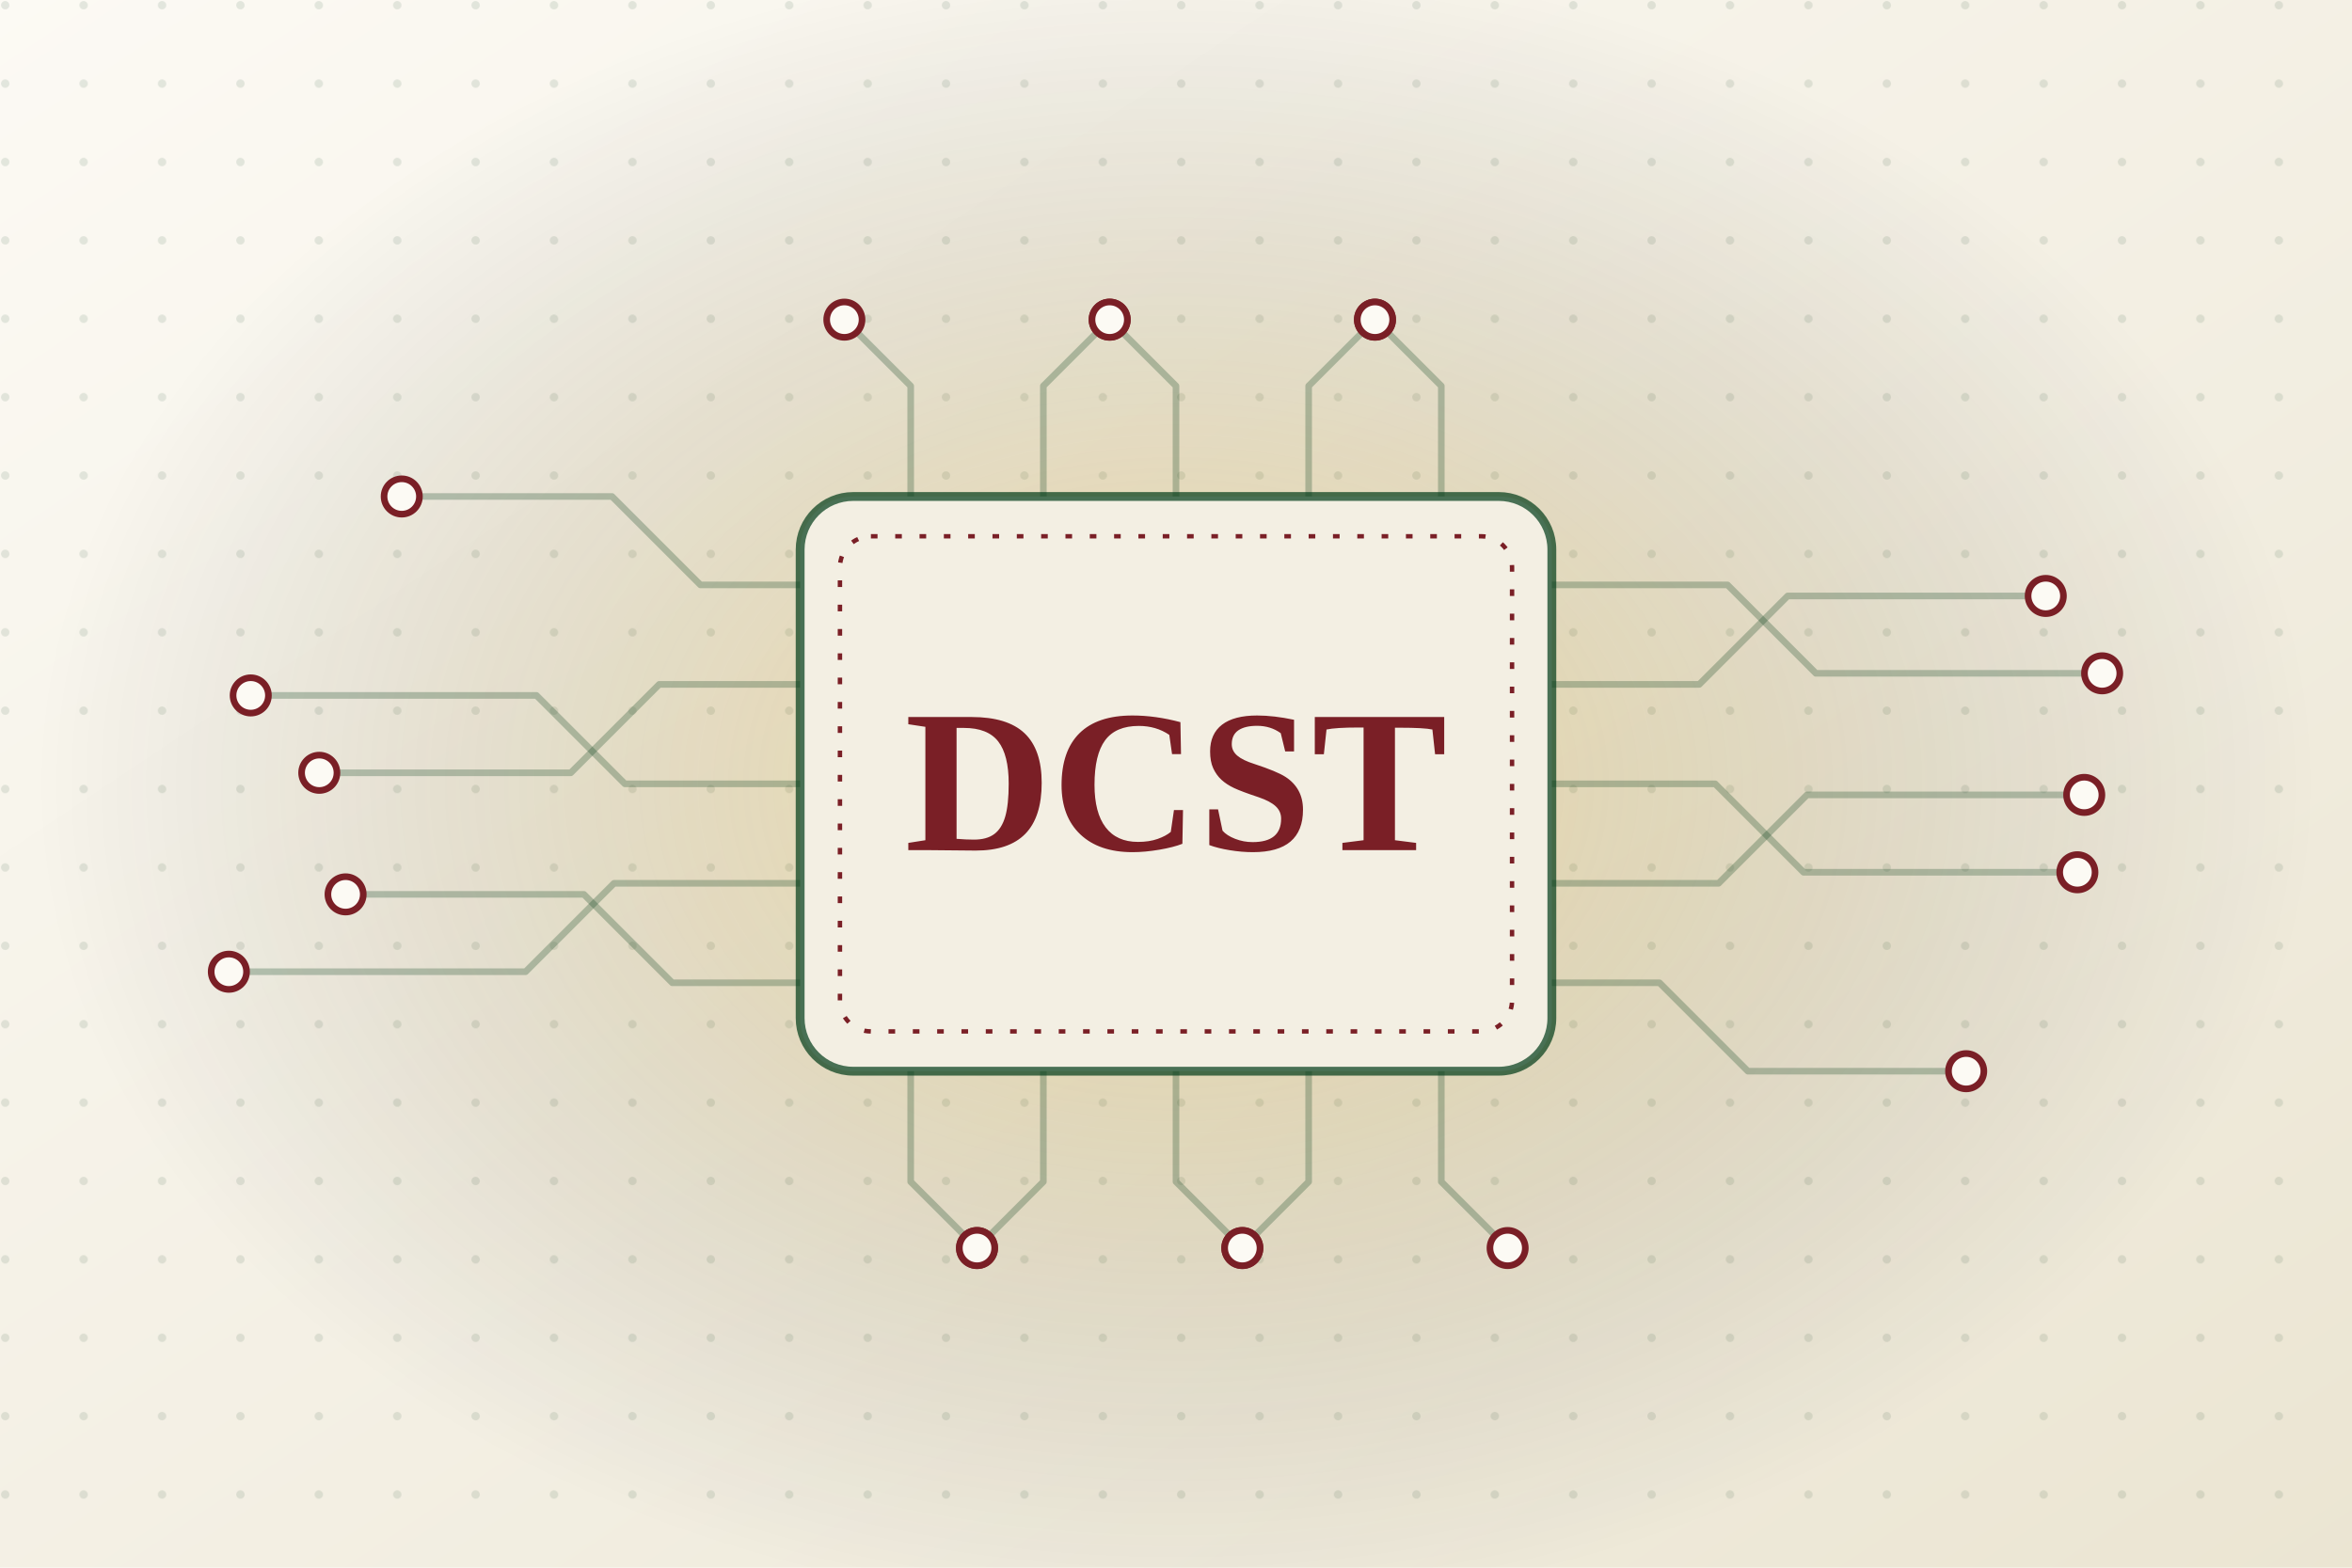
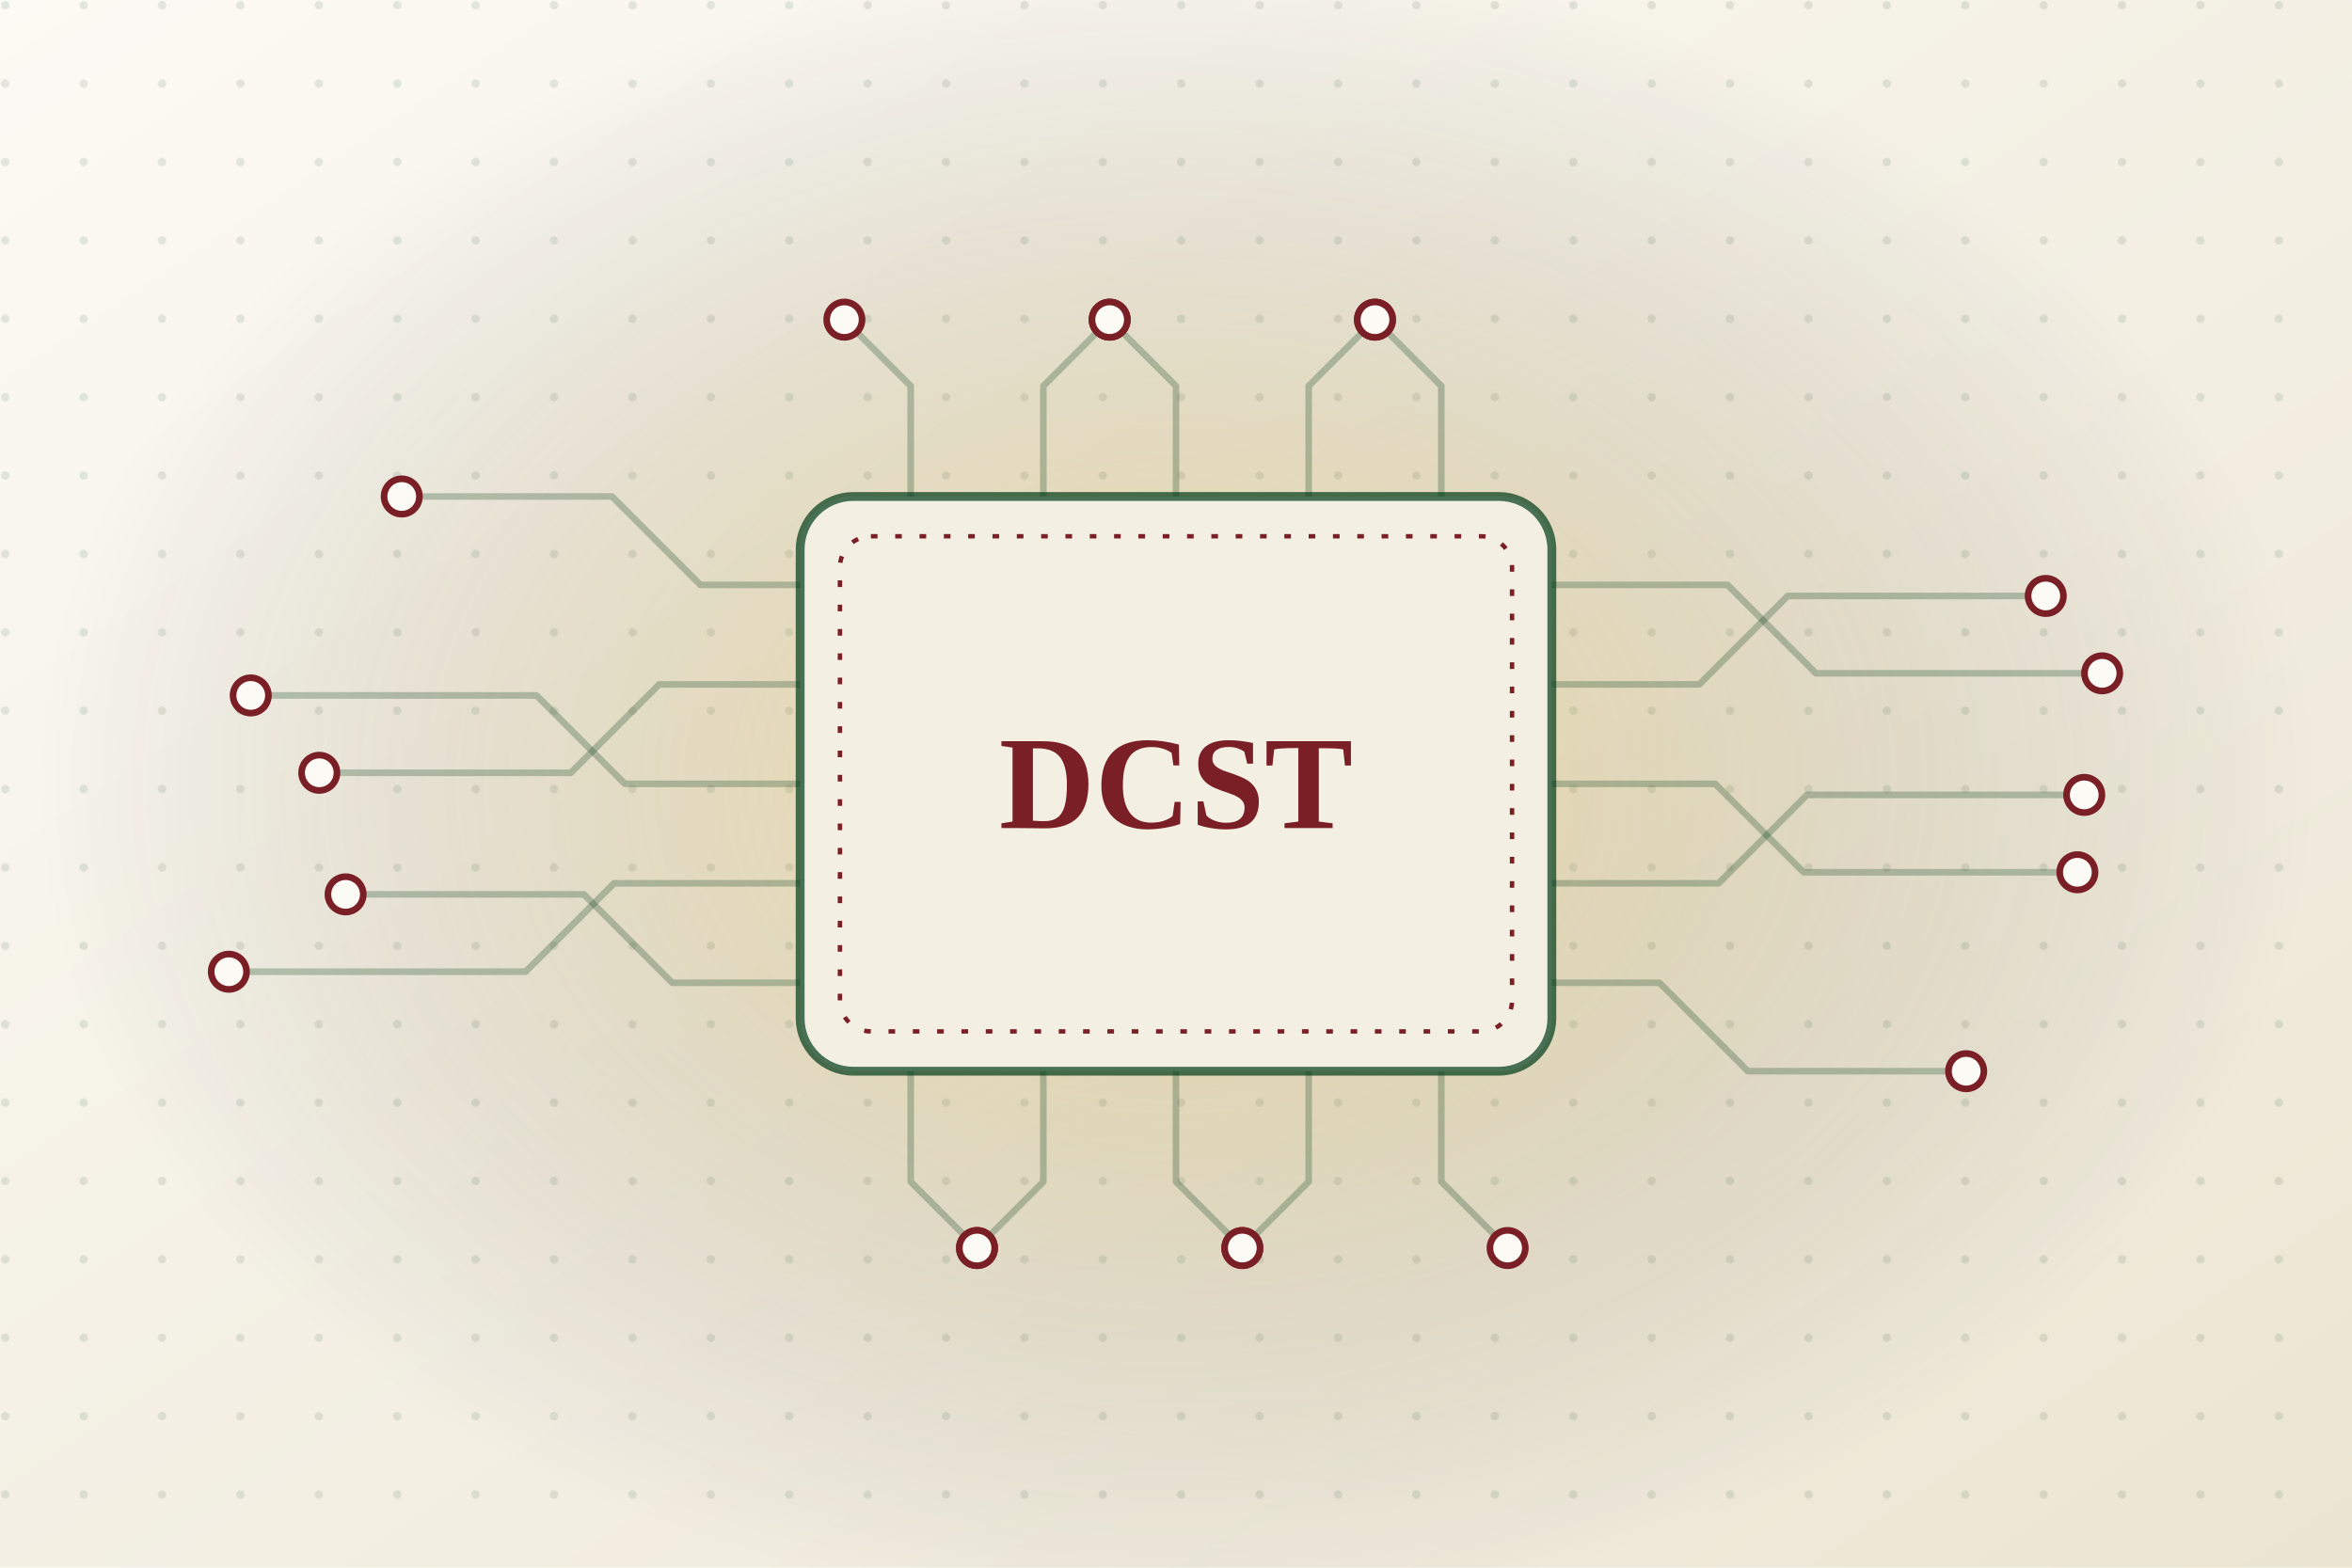
<svg xmlns="http://www.w3.org/2000/svg" viewBox="0 0 900 600" width="900" height="600" role="img" aria-hidden="true" focusable="false">
  <defs>
    <linearGradient id="bgl0" x1="0" y1="0" x2="1" y2="1">
      <stop offset="0" stop-color="#fcfaf4" />
      <stop offset="0.55" stop-color="#f3efe3" />
      <stop offset="1" stop-color="#ebe5d2" />
    </linearGradient>
    <radialGradient id="gll0" cx="50%" cy="50%" r="50%">
      <stop offset="0" stop-color="rgba(242,183,5,0.3)" />
      <stop offset="1" stop-color="rgba(0,0,0,0)" />
    </radialGradient>
    <pattern id="dtl0" width="30" height="30" patternUnits="userSpaceOnUse">
      <circle cx="2" cy="2" r="1.6" fill="rgba(0,59,23,0.1)" />
    </pattern>
  </defs>
  <rect width="900" height="600" fill="url(#bgl0)" />
  <rect width="900" height="600" fill="url(#dtl0)" />
  <ellipse cx="450" cy="300" rx="439.9" ry="321.5" fill="url(#gll0)" />
  <g transform="translate(27 46.2) scale(0.846)">
    <polyline points="330,210 284.91,210 244.91,170 149.821,170" fill="none" stroke="rgba(0,59,23,0.25)" stroke-width="3" stroke-linejoin="round" stroke-linecap="round" />
    <circle cx="149.8" cy="170" r="8" fill="#fcfaf4" stroke="#7a1f26" stroke-width="3" />
    <polyline points="670,210 749.442,210 789.442,250 918.883,250" fill="none" stroke="rgba(0,59,23,0.25)" stroke-width="3" stroke-linejoin="round" stroke-linecap="round" />
    <circle cx="918.9" cy="250" r="8" fill="#fcfaf4" stroke="#7a1f26" stroke-width="3" />
    <polyline points="330,255 266.258,255 226.258,295 112.516,295" fill="none" stroke="rgba(0,59,23,0.25)" stroke-width="3" stroke-linejoin="round" stroke-linecap="round" />
    <circle cx="112.5" cy="295" r="8" fill="#fcfaf4" stroke="#7a1f26" stroke-width="3" />
    <polyline points="670,255 736.682,255 776.682,215 893.363,215" fill="none" stroke="rgba(0,59,23,0.25)" stroke-width="3" stroke-linejoin="round" stroke-linecap="round" />
    <circle cx="893.4" cy="215" r="8" fill="#fcfaf4" stroke="#7a1f26" stroke-width="3" />
    <polyline points="330,300 250.731,300 210.731,260 81.462,260" fill="none" stroke="rgba(0,59,23,0.25)" stroke-width="3" stroke-linejoin="round" stroke-linecap="round" />
    <circle cx="81.5" cy="260" r="8" fill="#fcfaf4" stroke="#7a1f26" stroke-width="3" />
    <polyline points="670,300 743.864,300 783.864,340 907.729,340" fill="none" stroke="rgba(0,59,23,0.25)" stroke-width="3" stroke-linejoin="round" stroke-linecap="round" />
    <circle cx="907.7" cy="340" r="8" fill="#fcfaf4" stroke="#7a1f26" stroke-width="3" />
    <polyline points="330,345 245.815,345 205.815,385 71.63,385" fill="none" stroke="rgba(0,59,23,0.25)" stroke-width="3" stroke-linejoin="round" stroke-linecap="round" />
    <circle cx="71.6" cy="385" r="8" fill="#fcfaf4" stroke="#7a1f26" stroke-width="3" />
    <polyline points="670,345 745.416,345 785.416,305 910.833,305" fill="none" stroke="rgba(0,59,23,0.25)" stroke-width="3" stroke-linejoin="round" stroke-linecap="round" />
    <circle cx="910.8" cy="305" r="8" fill="#fcfaf4" stroke="#7a1f26" stroke-width="3" />
    <polyline points="330,390 272.176,390 232.176,350 124.352,350" fill="none" stroke="rgba(0,59,23,0.25)" stroke-width="3" stroke-linejoin="round" stroke-linecap="round" />
    <circle cx="124.4" cy="350" r="8" fill="#fcfaf4" stroke="#7a1f26" stroke-width="3" />
    <polyline points="670,390 718.686,390 758.686,430 857.371,430" fill="none" stroke="rgba(0,59,23,0.25)" stroke-width="3" stroke-linejoin="round" stroke-linecap="round" />
    <circle cx="857.4" cy="430" r="8" fill="#fcfaf4" stroke="#7a1f26" stroke-width="3" />
    <polyline points="380,170 380,120 350,90" fill="none" stroke="rgba(0,59,23,0.25)" stroke-width="3" stroke-linejoin="round" stroke-linecap="round" />
    <circle cx="350" cy="90" r="8" fill="#fcfaf4" stroke="#7a1f26" stroke-width="3" />
    <polyline points="380,430 380,480 410,510" fill="none" stroke="rgba(0,59,23,0.25)" stroke-width="3" stroke-linejoin="round" stroke-linecap="round" />
    <circle cx="410" cy="510" r="8" fill="#fcfaf4" stroke="#7a1f26" stroke-width="3" />
    <polyline points="440,170 440,120 470,90" fill="none" stroke="rgba(0,59,23,0.25)" stroke-width="3" stroke-linejoin="round" stroke-linecap="round" />
    <circle cx="470" cy="90" r="8" fill="#fcfaf4" stroke="#7a1f26" stroke-width="3" />
    <polyline points="440,430 440,480 410,510" fill="none" stroke="rgba(0,59,23,0.25)" stroke-width="3" stroke-linejoin="round" stroke-linecap="round" />
    <circle cx="410" cy="510" r="8" fill="#fcfaf4" stroke="#7a1f26" stroke-width="3" />
    <polyline points="500,170 500,120 470,90" fill="none" stroke="rgba(0,59,23,0.25)" stroke-width="3" stroke-linejoin="round" stroke-linecap="round" />
    <circle cx="470" cy="90" r="8" fill="#fcfaf4" stroke="#7a1f26" stroke-width="3" />
    <polyline points="500,430 500,480 530,510" fill="none" stroke="rgba(0,59,23,0.25)" stroke-width="3" stroke-linejoin="round" stroke-linecap="round" />
    <circle cx="530" cy="510" r="8" fill="#fcfaf4" stroke="#7a1f26" stroke-width="3" />
    <polyline points="560,170 560,120 590,90" fill="none" stroke="rgba(0,59,23,0.25)" stroke-width="3" stroke-linejoin="round" stroke-linecap="round" />
    <circle cx="590" cy="90" r="8" fill="#fcfaf4" stroke="#7a1f26" stroke-width="3" />
    <polyline points="560,430 560,480 530,510" fill="none" stroke="rgba(0,59,23,0.25)" stroke-width="3" stroke-linejoin="round" stroke-linecap="round" />
    <circle cx="530" cy="510" r="8" fill="#fcfaf4" stroke="#7a1f26" stroke-width="3" />
    <polyline points="620,170 620,120 590,90" fill="none" stroke="rgba(0,59,23,0.25)" stroke-width="3" stroke-linejoin="round" stroke-linecap="round" />
    <circle cx="590" cy="90" r="8" fill="#fcfaf4" stroke="#7a1f26" stroke-width="3" />
    <polyline points="620,430 620,480 650,510" fill="none" stroke="rgba(0,59,23,0.25)" stroke-width="3" stroke-linejoin="round" stroke-linecap="round" />
    <circle cx="650" cy="510" r="8" fill="#fcfaf4" stroke="#7a1f26" stroke-width="3" />
    <rect x="330" y="170" width="340" height="260" rx="24" fill="#f3efe3" stroke="#003b17" stroke-opacity="0.7" stroke-width="4" />
    <rect x="348" y="188" width="304" height="224" rx="14" fill="none" stroke="#7a1f26" stroke-width="2" stroke-dasharray="3 8" />
-     <text x="500" y="330" text-anchor="middle" font-family="Georgia, 'Times New Roman', serif" font-size="92" font-weight="700" fill="#7a1f26">DCST</text>
+     <text x="500" y="320" text-anchor="middle" font-family="Georgia, 'Times New Roman', serif" font-size="60" font-weight="700" fill="#7a1f26">DCST</text>
  </g>
</svg>
